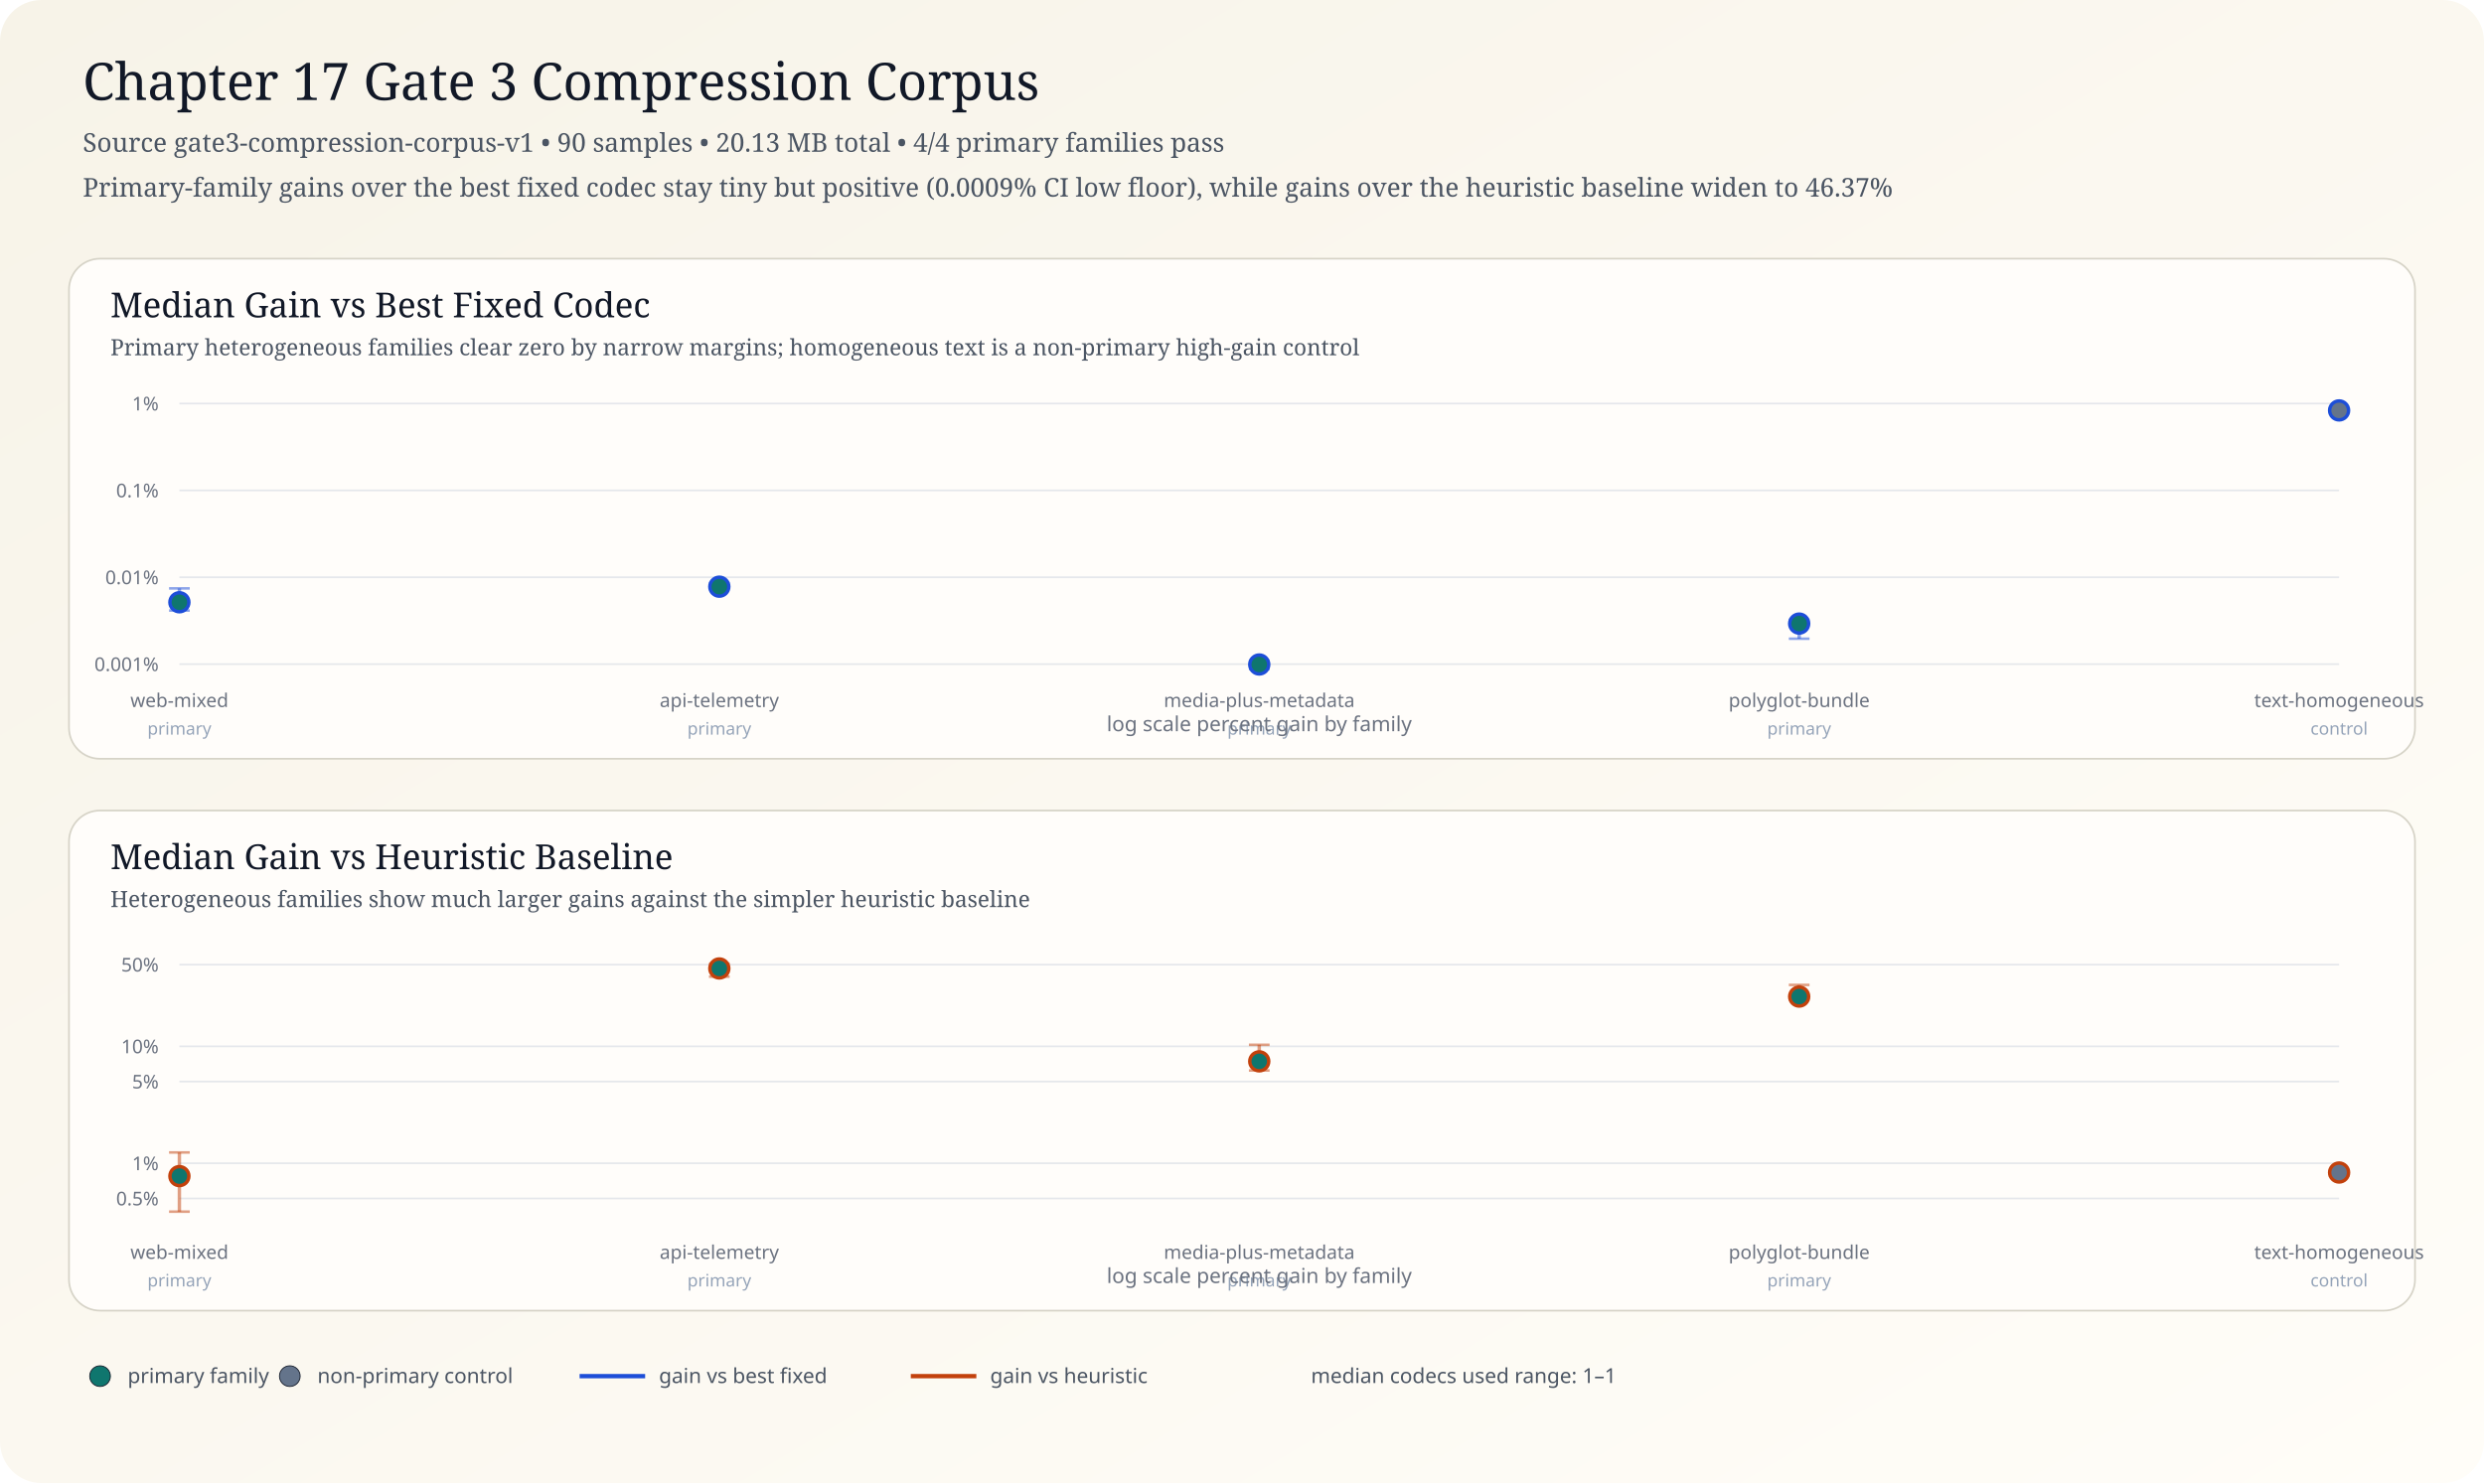
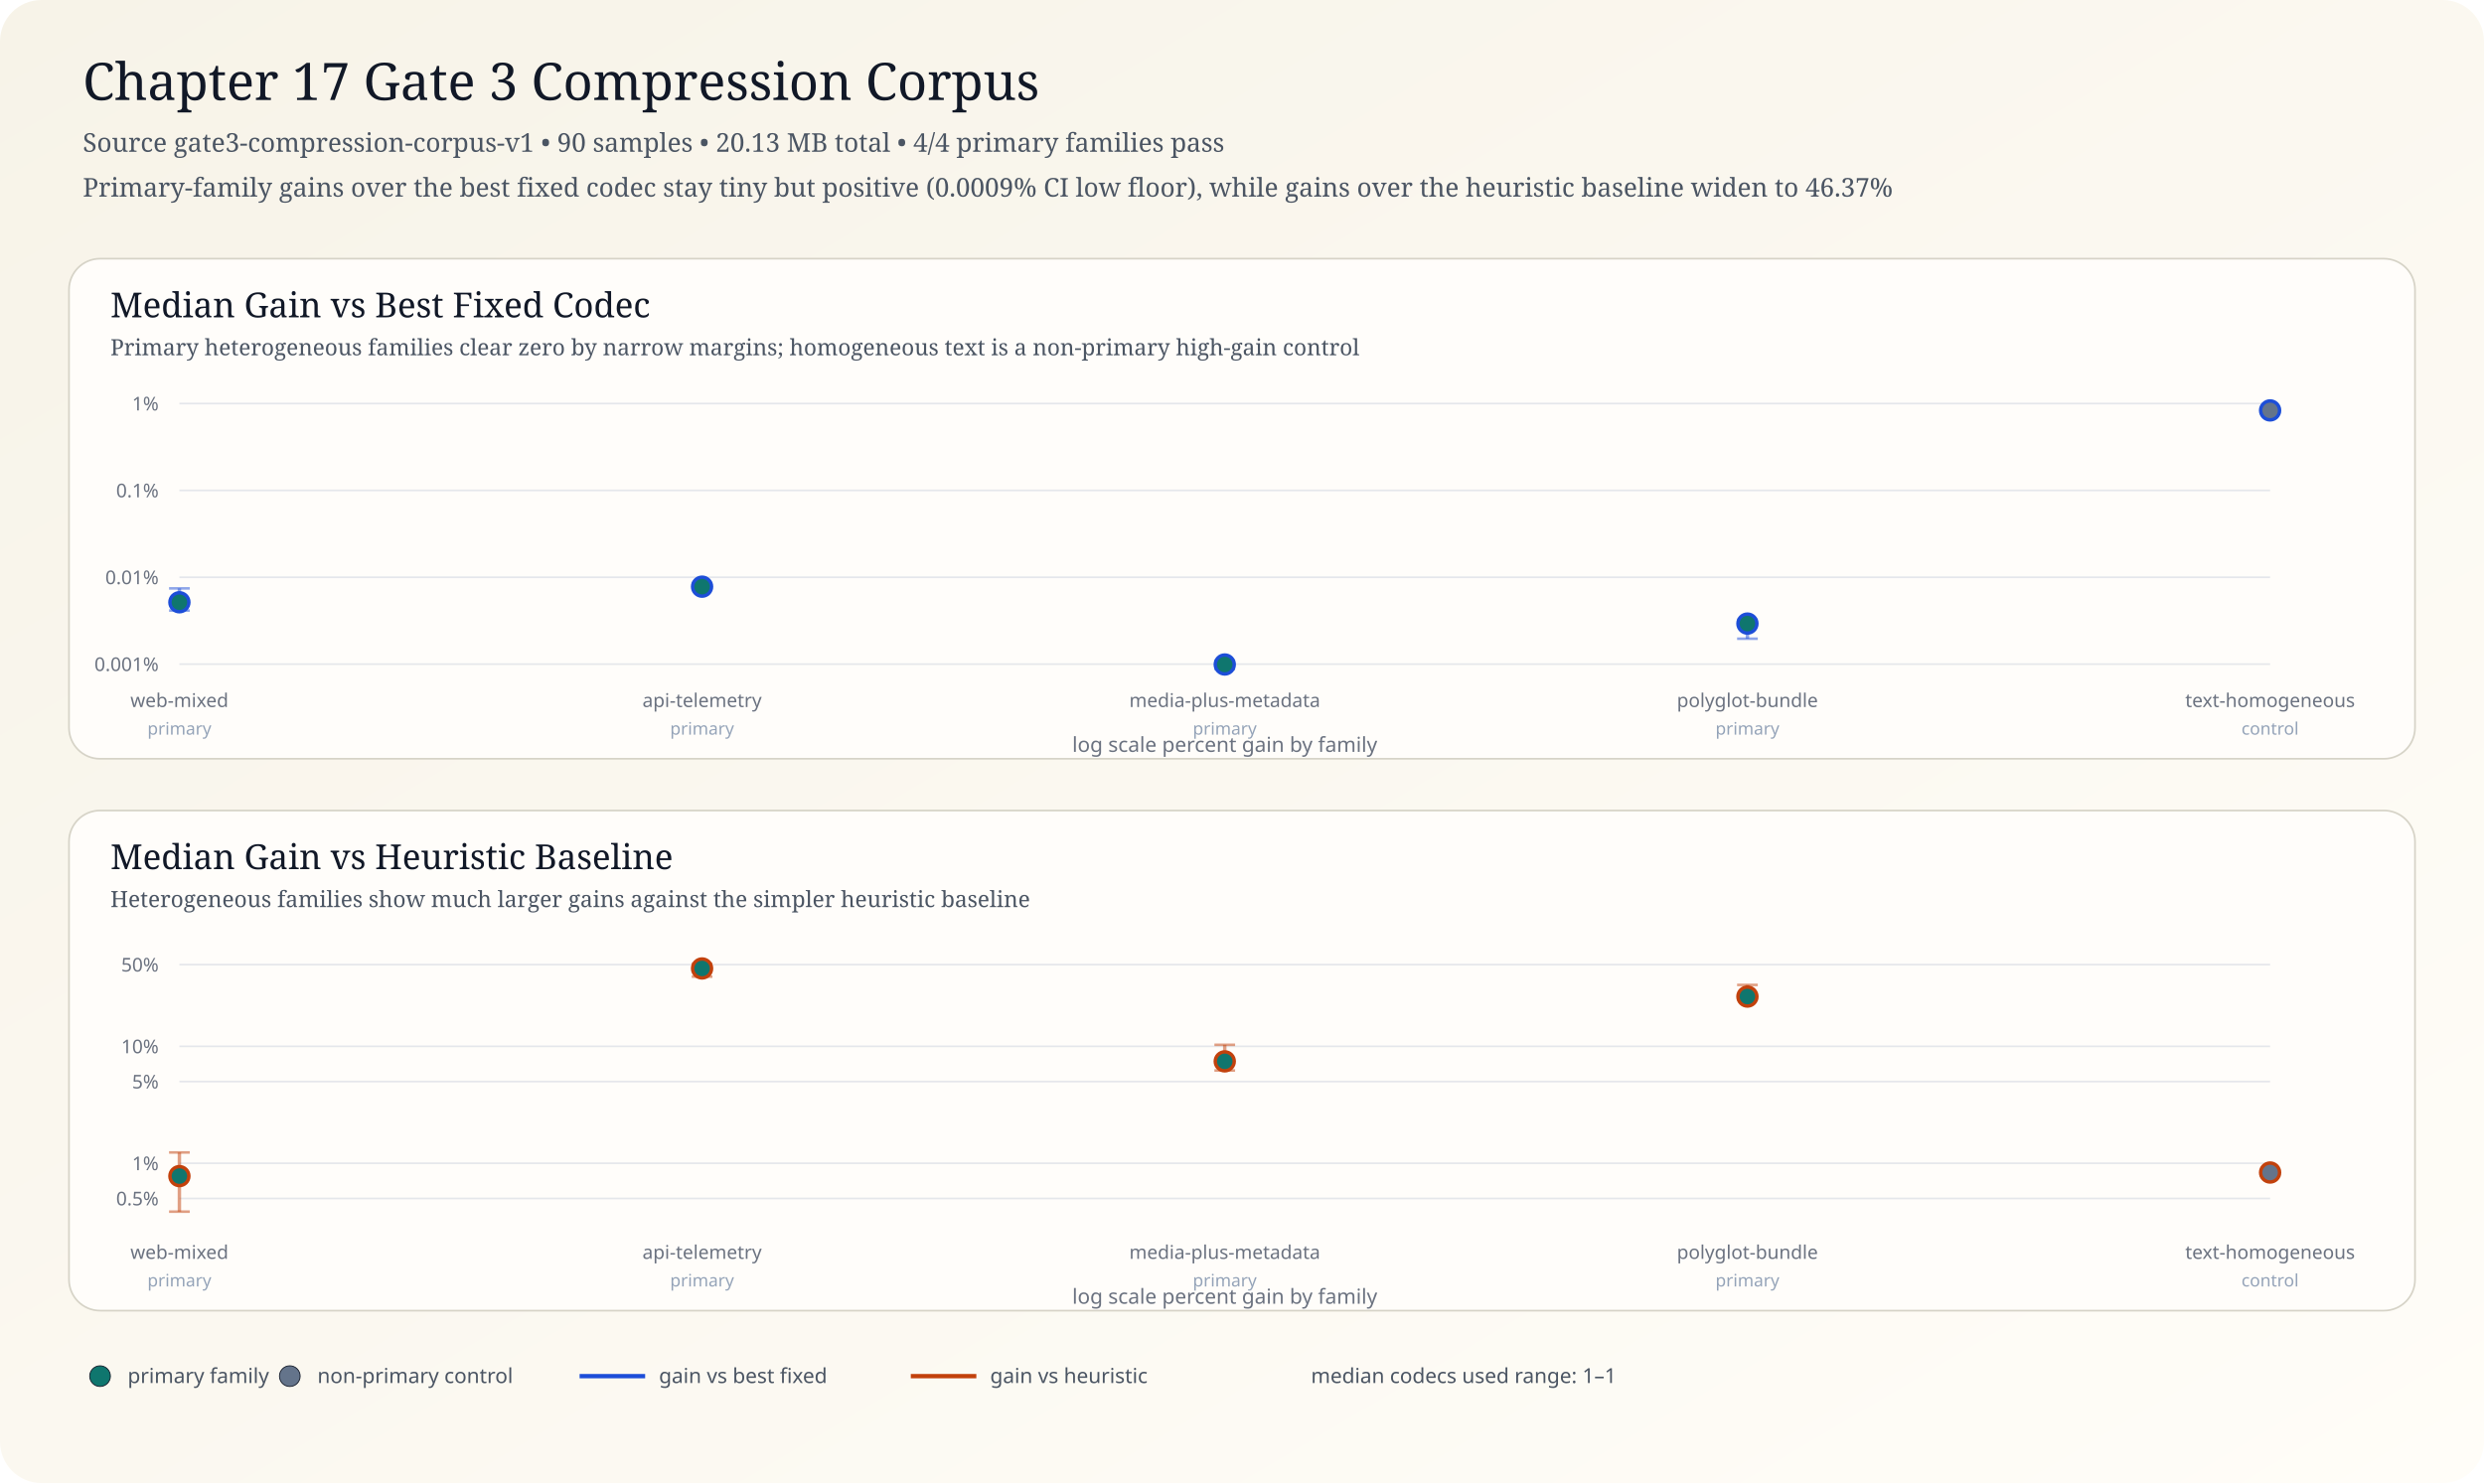
<svg xmlns="http://www.w3.org/2000/svg" width="1440" height="860" viewBox="0 0 1440 860" role="img" aria-labelledby="title desc">
  <defs>
    <linearGradient id="gate3bg" x1="0%" y1="0%" x2="100%" y2="100%">
      <stop offset="0%" stop-color="#f7f3e8" />
      <stop offset="100%" stop-color="#fffdf8" />
    </linearGradient>
  </defs>
  <rect width="1440" height="860" rx="24" fill="url(#gate3bg)" />
  <text x="48" y="58" font-family="Georgia, serif" font-size="30" fill="#111827">Chapter 17 Gate 3 Compression Corpus</text>
  <text x="48" y="88" font-family="Georgia, serif" font-size="15" fill="#4b5563">Source gate3-compression-corpus-v1 • 90 samples • 20.13 MB total • 4/4 primary families pass</text>
  <text x="48" y="114" font-family="Georgia, serif" font-size="15" fill="#4b5563">Primary-family gains over the best fixed codec stay tiny but positive (0.0009% CI low floor), while gains over the heuristic baseline widen to 46.37%</text>
  <rect x="40" y="150" width="1360" height="290" rx="18" fill="#fffdfa" stroke="#d6d3c7" />
  <text x="64" y="184" font-family="Georgia, serif" font-size="20" fill="#111827">Median Gain vs Best Fixed Codec</text>
  <text x="64" y="206" font-family="Georgia, serif" font-size="13" fill="#4b5563">Primary heterogeneous families clear zero by narrow margins; homogeneous text is a non-primary high-gain control</text>
-   <line x1="104" y1="385.118" x2="1356" y2="385.118" stroke="#e5e7eb" stroke-width="1" />
+   <line x1="104" y1="385.118" x2="1316" y2="385.118" stroke="#e5e7eb" stroke-width="1" />
  <text x="92" y="389.118" text-anchor="end" font-family="system-ui, sans-serif" font-size="11" fill="#6b7280">0.001%</text>
-   <line x1="104" y1="334.746" x2="1356" y2="334.746" stroke="#e5e7eb" stroke-width="1" />
+   <line x1="104" y1="334.746" x2="1316" y2="334.746" stroke="#e5e7eb" stroke-width="1" />
  <text x="92" y="338.746" text-anchor="end" font-family="system-ui, sans-serif" font-size="11" fill="#6b7280">0.01%</text>
-   <line x1="104" y1="284.373" x2="1356" y2="284.373" stroke="#e5e7eb" stroke-width="1" />
+   <line x1="104" y1="284.373" x2="1316" y2="284.373" stroke="#e5e7eb" stroke-width="1" />
  <text x="92" y="288.373" text-anchor="end" font-family="system-ui, sans-serif" font-size="11" fill="#6b7280">0.1%</text>
-   <line x1="104" y1="234" x2="1356" y2="234" stroke="#e5e7eb" stroke-width="1" />
+   <line x1="104" y1="234" x2="1316" y2="234" stroke="#e5e7eb" stroke-width="1" />
  <text x="92" y="238" text-anchor="end" font-family="system-ui, sans-serif" font-size="11" fill="#6b7280">1%</text>
  <line x1="104" y1="354.045" x2="104" y2="341.197" stroke="#1d4ed8" stroke-width="2" opacity="0.5" />
  <line x1="98" y1="354.045" x2="110" y2="354.045" stroke="#1d4ed8" stroke-width="1.5" opacity="0.5" />
  <line x1="98" y1="341.197" x2="110" y2="341.197" stroke="#1d4ed8" stroke-width="1.5" opacity="0.5" />
  <circle cx="104" cy="349.242" r="5.5" fill="#0f766e" stroke="#1d4ed8" stroke-width="2" />
  <text x="104" y="410" text-anchor="middle" font-family="system-ui, sans-serif" font-size="11" fill="#6b7280">web-mixed</text>
  <text x="104" y="426" text-anchor="middle" font-family="system-ui, sans-serif" font-size="10" fill="#94a3b8">primary</text>
-   <line x1="417" y1="341.135" x2="417" y2="338.151" stroke="#1d4ed8" stroke-width="2" opacity="0.5" />
-   <line x1="411" y1="341.135" x2="423" y2="341.135" stroke="#1d4ed8" stroke-width="1.5" opacity="0.5" />
-   <line x1="411" y1="338.151" x2="423" y2="338.151" stroke="#1d4ed8" stroke-width="1.5" opacity="0.5" />
-   <circle cx="417" cy="340.202" r="5.5" fill="#0f766e" stroke="#1d4ed8" stroke-width="2" />
-   <text x="417" y="410" text-anchor="middle" font-family="system-ui, sans-serif" font-size="11" fill="#6b7280">api-telemetry</text>
-   <text x="417" y="426" text-anchor="middle" font-family="system-ui, sans-serif" font-size="10" fill="#94a3b8">primary</text>
-   <line x1="730" y1="387.992" x2="730" y2="383.071" stroke="#1d4ed8" stroke-width="2" opacity="0.5" />
-   <line x1="724" y1="387.992" x2="736" y2="387.992" stroke="#1d4ed8" stroke-width="1.5" opacity="0.5" />
-   <line x1="724" y1="383.071" x2="736" y2="383.071" stroke="#1d4ed8" stroke-width="1.5" opacity="0.5" />
-   <circle cx="730" cy="385.326" r="5.5" fill="#0f766e" stroke="#1d4ed8" stroke-width="2" />
-   <text x="730" y="410" text-anchor="middle" font-family="system-ui, sans-serif" font-size="11" fill="#6b7280">media-plus-metadata</text>
-   <text x="730" y="426" text-anchor="middle" font-family="system-ui, sans-serif" font-size="10" fill="#94a3b8">primary</text>
-   <line x1="1043" y1="370.372" x2="1043" y2="359.361" stroke="#1d4ed8" stroke-width="2" opacity="0.5" />
-   <line x1="1037" y1="370.372" x2="1049" y2="370.372" stroke="#1d4ed8" stroke-width="1.5" opacity="0.5" />
-   <line x1="1037" y1="359.361" x2="1049" y2="359.361" stroke="#1d4ed8" stroke-width="1.5" opacity="0.5" />
-   <circle cx="1043" cy="361.607" r="5.5" fill="#0f766e" stroke="#1d4ed8" stroke-width="2" />
-   <text x="1043" y="410" text-anchor="middle" font-family="system-ui, sans-serif" font-size="11" fill="#6b7280">polyglot-bundle</text>
-   <text x="1043" y="426" text-anchor="middle" font-family="system-ui, sans-serif" font-size="10" fill="#94a3b8">primary</text>
-   <line x1="1356" y1="239.229" x2="1356" y2="237.006" stroke="#1d4ed8" stroke-width="2" opacity="0.5" />
-   <line x1="1350" y1="239.229" x2="1362" y2="239.229" stroke="#1d4ed8" stroke-width="1.5" opacity="0.5" />
-   <line x1="1350" y1="237.006" x2="1362" y2="237.006" stroke="#1d4ed8" stroke-width="1.5" opacity="0.5" />
-   <circle cx="1356" cy="237.989" r="5.5" fill="#64748b" stroke="#1d4ed8" stroke-width="2" />
-   <text x="1356" y="410" text-anchor="middle" font-family="system-ui, sans-serif" font-size="11" fill="#6b7280">text-homogeneous</text>
-   <text x="1356" y="426" text-anchor="middle" font-family="system-ui, sans-serif" font-size="10" fill="#94a3b8">control</text>
-   <text x="730" y="424" text-anchor="middle" font-family="system-ui, sans-serif" font-size="12" fill="#6b7280">log scale percent gain by family</text>
+   <line x1="407" y1="341.135" x2="407" y2="338.151" stroke="#1d4ed8" stroke-width="2" opacity="0.5" />
+   <line x1="401" y1="341.135" x2="413" y2="341.135" stroke="#1d4ed8" stroke-width="1.5" opacity="0.5" />
+   <line x1="401" y1="338.151" x2="413" y2="338.151" stroke="#1d4ed8" stroke-width="1.5" opacity="0.5" />
+   <circle cx="407" cy="340.202" r="5.5" fill="#0f766e" stroke="#1d4ed8" stroke-width="2" />
+   <text x="407" y="410" text-anchor="middle" font-family="system-ui, sans-serif" font-size="11" fill="#6b7280">api-telemetry</text>
+   <text x="407" y="426" text-anchor="middle" font-family="system-ui, sans-serif" font-size="10" fill="#94a3b8">primary</text>
+   <line x1="710" y1="387.992" x2="710" y2="383.071" stroke="#1d4ed8" stroke-width="2" opacity="0.5" />
+   <line x1="704" y1="387.992" x2="716" y2="387.992" stroke="#1d4ed8" stroke-width="1.5" opacity="0.5" />
+   <line x1="704" y1="383.071" x2="716" y2="383.071" stroke="#1d4ed8" stroke-width="1.5" opacity="0.5" />
+   <circle cx="710" cy="385.326" r="5.5" fill="#0f766e" stroke="#1d4ed8" stroke-width="2" />
+   <text x="710" y="410" text-anchor="middle" font-family="system-ui, sans-serif" font-size="11" fill="#6b7280">media-plus-metadata</text>
+   <text x="710" y="426" text-anchor="middle" font-family="system-ui, sans-serif" font-size="10" fill="#94a3b8">primary</text>
+   <line x1="1013" y1="370.372" x2="1013" y2="359.361" stroke="#1d4ed8" stroke-width="2" opacity="0.5" />
+   <line x1="1007" y1="370.372" x2="1019" y2="370.372" stroke="#1d4ed8" stroke-width="1.5" opacity="0.5" />
+   <line x1="1007" y1="359.361" x2="1019" y2="359.361" stroke="#1d4ed8" stroke-width="1.5" opacity="0.5" />
+   <circle cx="1013" cy="361.607" r="5.5" fill="#0f766e" stroke="#1d4ed8" stroke-width="2" />
+   <text x="1013" y="410" text-anchor="middle" font-family="system-ui, sans-serif" font-size="11" fill="#6b7280">polyglot-bundle</text>
+   <text x="1013" y="426" text-anchor="middle" font-family="system-ui, sans-serif" font-size="10" fill="#94a3b8">primary</text>
+   <line x1="1316" y1="239.229" x2="1316" y2="237.006" stroke="#1d4ed8" stroke-width="2" opacity="0.5" />
+   <line x1="1310" y1="239.229" x2="1322" y2="239.229" stroke="#1d4ed8" stroke-width="1.5" opacity="0.5" />
+   <line x1="1310" y1="237.006" x2="1322" y2="237.006" stroke="#1d4ed8" stroke-width="1.5" opacity="0.5" />
+   <circle cx="1316" cy="237.989" r="5.5" fill="#64748b" stroke="#1d4ed8" stroke-width="2" />
+   <text x="1316" y="410" text-anchor="middle" font-family="system-ui, sans-serif" font-size="11" fill="#6b7280">text-homogeneous</text>
+   <text x="1316" y="426" text-anchor="middle" font-family="system-ui, sans-serif" font-size="10" fill="#94a3b8">control</text>
+   <text x="710" y="436" text-anchor="middle" font-family="system-ui, sans-serif" font-size="12" fill="#6b7280">log scale percent gain by family</text>
  <rect x="40" y="470" width="1360" height="290" rx="18" fill="#fffdfa" stroke="#d6d3c7" />
  <text x="64" y="504" font-family="Georgia, serif" font-size="20" fill="#111827">Median Gain vs Heuristic Baseline</text>
  <text x="64" y="526" font-family="Georgia, serif" font-size="13" fill="#4b5563">Heterogeneous families show much larger gains against the simpler heuristic baseline</text>
-   <line x1="104" y1="694.96" x2="1356" y2="694.96" stroke="#e5e7eb" stroke-width="1" />
+   <line x1="104" y1="694.96" x2="1316" y2="694.96" stroke="#e5e7eb" stroke-width="1" />
  <text x="92" y="698.96" text-anchor="end" font-family="system-ui, sans-serif" font-size="11" fill="#6b7280">0.5%</text>
-   <line x1="104" y1="674.551" x2="1356" y2="674.551" stroke="#e5e7eb" stroke-width="1" />
+   <line x1="104" y1="674.551" x2="1316" y2="674.551" stroke="#e5e7eb" stroke-width="1" />
  <text x="92" y="678.551" text-anchor="end" font-family="system-ui, sans-serif" font-size="11" fill="#6b7280">1%</text>
-   <line x1="104" y1="627.164" x2="1356" y2="627.164" stroke="#e5e7eb" stroke-width="1" />
+   <line x1="104" y1="627.164" x2="1316" y2="627.164" stroke="#e5e7eb" stroke-width="1" />
  <text x="92" y="631.164" text-anchor="end" font-family="system-ui, sans-serif" font-size="11" fill="#6b7280">5%</text>
-   <line x1="104" y1="606.755" x2="1356" y2="606.755" stroke="#e5e7eb" stroke-width="1" />
+   <line x1="104" y1="606.755" x2="1316" y2="606.755" stroke="#e5e7eb" stroke-width="1" />
  <text x="92" y="610.755" text-anchor="end" font-family="system-ui, sans-serif" font-size="11" fill="#6b7280">10%</text>
-   <line x1="104" y1="559.368" x2="1356" y2="559.368" stroke="#e5e7eb" stroke-width="1" />
+   <line x1="104" y1="559.368" x2="1316" y2="559.368" stroke="#e5e7eb" stroke-width="1" />
  <text x="92" y="563.368" text-anchor="end" font-family="system-ui, sans-serif" font-size="11" fill="#6b7280">50%</text>
  <line x1="104" y1="702.611" x2="104" y2="668.281" stroke="#c2410c" stroke-width="2" opacity="0.5" />
  <line x1="98" y1="702.611" x2="110" y2="702.611" stroke="#c2410c" stroke-width="1.5" opacity="0.5" />
  <line x1="98" y1="668.281" x2="110" y2="668.281" stroke="#c2410c" stroke-width="1.5" opacity="0.5" />
  <circle cx="104" cy="681.996" r="5.5" fill="#0f766e" stroke="#c2410c" stroke-width="2" />
  <text x="104" y="730" text-anchor="middle" font-family="system-ui, sans-serif" font-size="11" fill="#6b7280">web-mixed</text>
  <text x="104" y="746" text-anchor="middle" font-family="system-ui, sans-serif" font-size="10" fill="#94a3b8">primary</text>
-   <line x1="417" y1="566.347" x2="417" y2="558.837" stroke="#c2410c" stroke-width="2" opacity="0.5" />
-   <line x1="411" y1="566.347" x2="423" y2="566.347" stroke="#c2410c" stroke-width="1.5" opacity="0.5" />
-   <line x1="411" y1="558.837" x2="423" y2="558.837" stroke="#c2410c" stroke-width="1.5" opacity="0.5" />
-   <circle cx="417" cy="561.59" r="5.5" fill="#0f766e" stroke="#c2410c" stroke-width="2" />
-   <text x="417" y="730" text-anchor="middle" font-family="system-ui, sans-serif" font-size="11" fill="#6b7280">api-telemetry</text>
-   <text x="417" y="746" text-anchor="middle" font-family="system-ui, sans-serif" font-size="10" fill="#94a3b8">primary</text>
-   <line x1="730" y1="620.763" x2="730" y2="605.862" stroke="#c2410c" stroke-width="2" opacity="0.5" />
-   <line x1="724" y1="620.763" x2="736" y2="620.763" stroke="#c2410c" stroke-width="1.5" opacity="0.5" />
-   <line x1="724" y1="605.862" x2="736" y2="605.862" stroke="#c2410c" stroke-width="1.5" opacity="0.5" />
-   <circle cx="730" cy="615.456" r="5.5" fill="#0f766e" stroke="#c2410c" stroke-width="2" />
-   <text x="730" y="730" text-anchor="middle" font-family="system-ui, sans-serif" font-size="11" fill="#6b7280">media-plus-metadata</text>
-   <text x="730" y="746" text-anchor="middle" font-family="system-ui, sans-serif" font-size="10" fill="#94a3b8">primary</text>
-   <line x1="1043" y1="579.494" x2="1043" y2="571.135" stroke="#c2410c" stroke-width="2" opacity="0.5" />
-   <line x1="1037" y1="579.494" x2="1049" y2="579.494" stroke="#c2410c" stroke-width="1.5" opacity="0.5" />
-   <line x1="1037" y1="571.135" x2="1049" y2="571.135" stroke="#c2410c" stroke-width="1.5" opacity="0.5" />
-   <circle cx="1043" cy="577.893" r="5.5" fill="#0f766e" stroke="#c2410c" stroke-width="2" />
-   <text x="1043" y="730" text-anchor="middle" font-family="system-ui, sans-serif" font-size="11" fill="#6b7280">polyglot-bundle</text>
-   <text x="1043" y="746" text-anchor="middle" font-family="system-ui, sans-serif" font-size="10" fill="#94a3b8">primary</text>
-   <line x1="1356" y1="681.646" x2="1356" y2="678.659" stroke="#c2410c" stroke-width="2" opacity="0.5" />
-   <line x1="1350" y1="681.646" x2="1362" y2="681.646" stroke="#c2410c" stroke-width="1.5" opacity="0.5" />
-   <line x1="1350" y1="678.659" x2="1362" y2="678.659" stroke="#c2410c" stroke-width="1.5" opacity="0.5" />
-   <circle cx="1356" cy="679.919" r="5.5" fill="#64748b" stroke="#c2410c" stroke-width="2" />
-   <text x="1356" y="730" text-anchor="middle" font-family="system-ui, sans-serif" font-size="11" fill="#6b7280">text-homogeneous</text>
-   <text x="1356" y="746" text-anchor="middle" font-family="system-ui, sans-serif" font-size="10" fill="#94a3b8">control</text>
-   <text x="730" y="744" text-anchor="middle" font-family="system-ui, sans-serif" font-size="12" fill="#6b7280">log scale percent gain by family</text>
+   <line x1="407" y1="566.347" x2="407" y2="558.837" stroke="#c2410c" stroke-width="2" opacity="0.5" />
+   <line x1="401" y1="566.347" x2="413" y2="566.347" stroke="#c2410c" stroke-width="1.5" opacity="0.5" />
+   <line x1="401" y1="558.837" x2="413" y2="558.837" stroke="#c2410c" stroke-width="1.5" opacity="0.5" />
+   <circle cx="407" cy="561.59" r="5.5" fill="#0f766e" stroke="#c2410c" stroke-width="2" />
+   <text x="407" y="730" text-anchor="middle" font-family="system-ui, sans-serif" font-size="11" fill="#6b7280">api-telemetry</text>
+   <text x="407" y="746" text-anchor="middle" font-family="system-ui, sans-serif" font-size="10" fill="#94a3b8">primary</text>
+   <line x1="710" y1="620.763" x2="710" y2="605.862" stroke="#c2410c" stroke-width="2" opacity="0.5" />
+   <line x1="704" y1="620.763" x2="716" y2="620.763" stroke="#c2410c" stroke-width="1.5" opacity="0.5" />
+   <line x1="704" y1="605.862" x2="716" y2="605.862" stroke="#c2410c" stroke-width="1.5" opacity="0.5" />
+   <circle cx="710" cy="615.456" r="5.5" fill="#0f766e" stroke="#c2410c" stroke-width="2" />
+   <text x="710" y="730" text-anchor="middle" font-family="system-ui, sans-serif" font-size="11" fill="#6b7280">media-plus-metadata</text>
+   <text x="710" y="746" text-anchor="middle" font-family="system-ui, sans-serif" font-size="10" fill="#94a3b8">primary</text>
+   <line x1="1013" y1="579.494" x2="1013" y2="571.135" stroke="#c2410c" stroke-width="2" opacity="0.5" />
+   <line x1="1007" y1="579.494" x2="1019" y2="579.494" stroke="#c2410c" stroke-width="1.5" opacity="0.5" />
+   <line x1="1007" y1="571.135" x2="1019" y2="571.135" stroke="#c2410c" stroke-width="1.5" opacity="0.5" />
+   <circle cx="1013" cy="577.893" r="5.5" fill="#0f766e" stroke="#c2410c" stroke-width="2" />
+   <text x="1013" y="730" text-anchor="middle" font-family="system-ui, sans-serif" font-size="11" fill="#6b7280">polyglot-bundle</text>
+   <text x="1013" y="746" text-anchor="middle" font-family="system-ui, sans-serif" font-size="10" fill="#94a3b8">primary</text>
+   <line x1="1316" y1="681.646" x2="1316" y2="678.659" stroke="#c2410c" stroke-width="2" opacity="0.5" />
+   <line x1="1310" y1="681.646" x2="1322" y2="681.646" stroke="#c2410c" stroke-width="1.5" opacity="0.5" />
+   <line x1="1310" y1="678.659" x2="1322" y2="678.659" stroke="#c2410c" stroke-width="1.5" opacity="0.5" />
+   <circle cx="1316" cy="679.919" r="5.5" fill="#64748b" stroke="#c2410c" stroke-width="2" />
+   <text x="1316" y="730" text-anchor="middle" font-family="system-ui, sans-serif" font-size="11" fill="#6b7280">text-homogeneous</text>
+   <text x="1316" y="746" text-anchor="middle" font-family="system-ui, sans-serif" font-size="10" fill="#94a3b8">control</text>
+   <text x="710" y="756" text-anchor="middle" font-family="system-ui, sans-serif" font-size="12" fill="#6b7280">log scale percent gain by family</text>
  <circle cx="58" cy="798" r="6" fill="#0f766e" stroke="#111827" stroke-width="0.5" />
  <text x="74" y="802" font-family="system-ui, sans-serif" font-size="12" fill="#4b5563">primary family</text>
  <circle cx="168" cy="798" r="6" fill="#64748b" stroke="#111827" stroke-width="0.5" />
  <text x="184" y="802" font-family="system-ui, sans-serif" font-size="12" fill="#4b5563">non-primary control</text>
  <line x1="336" y1="798" x2="374" y2="798" stroke="#1d4ed8" stroke-width="2.5" />
  <text x="382" y="802" font-family="system-ui, sans-serif" font-size="12" fill="#4b5563">gain vs best fixed</text>
  <line x1="528" y1="798" x2="566" y2="798" stroke="#c2410c" stroke-width="2.5" />
  <text x="574" y="802" font-family="system-ui, sans-serif" font-size="12" fill="#4b5563">gain vs heuristic</text>
  <text x="760" y="802" font-family="system-ui, sans-serif" font-size="12" fill="#4b5563">median codecs used range: 1–1</text>
</svg>
